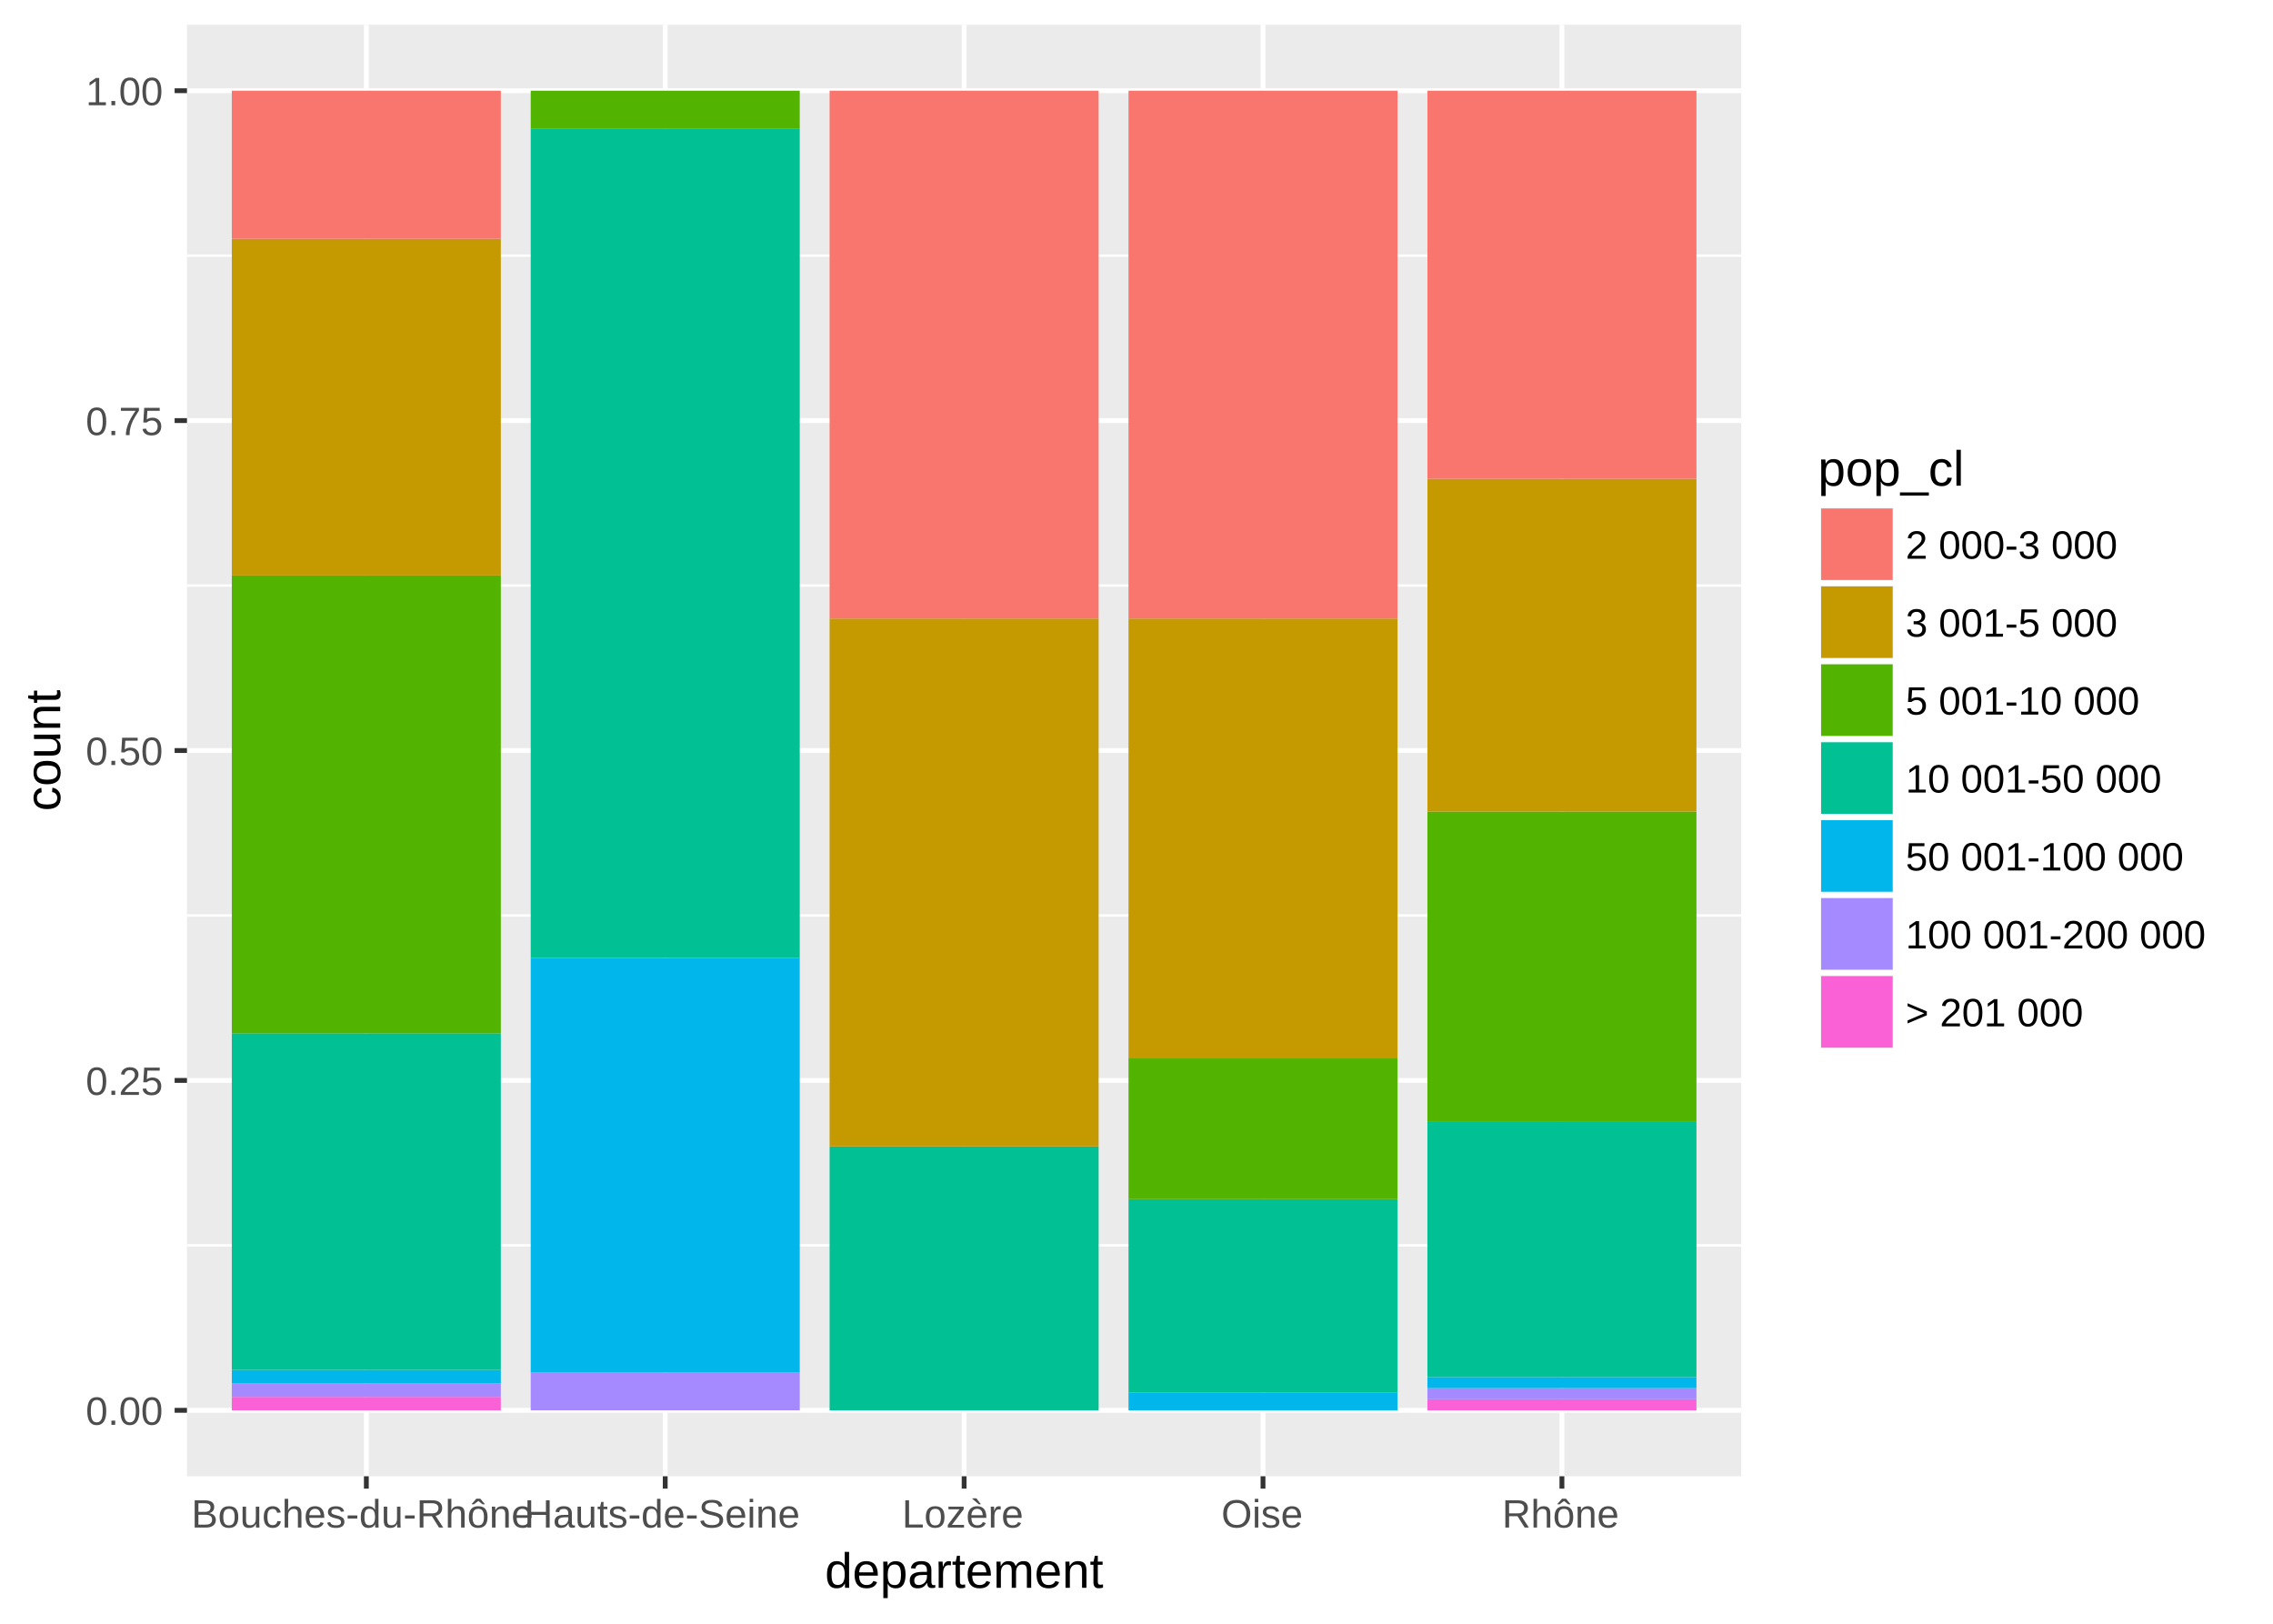
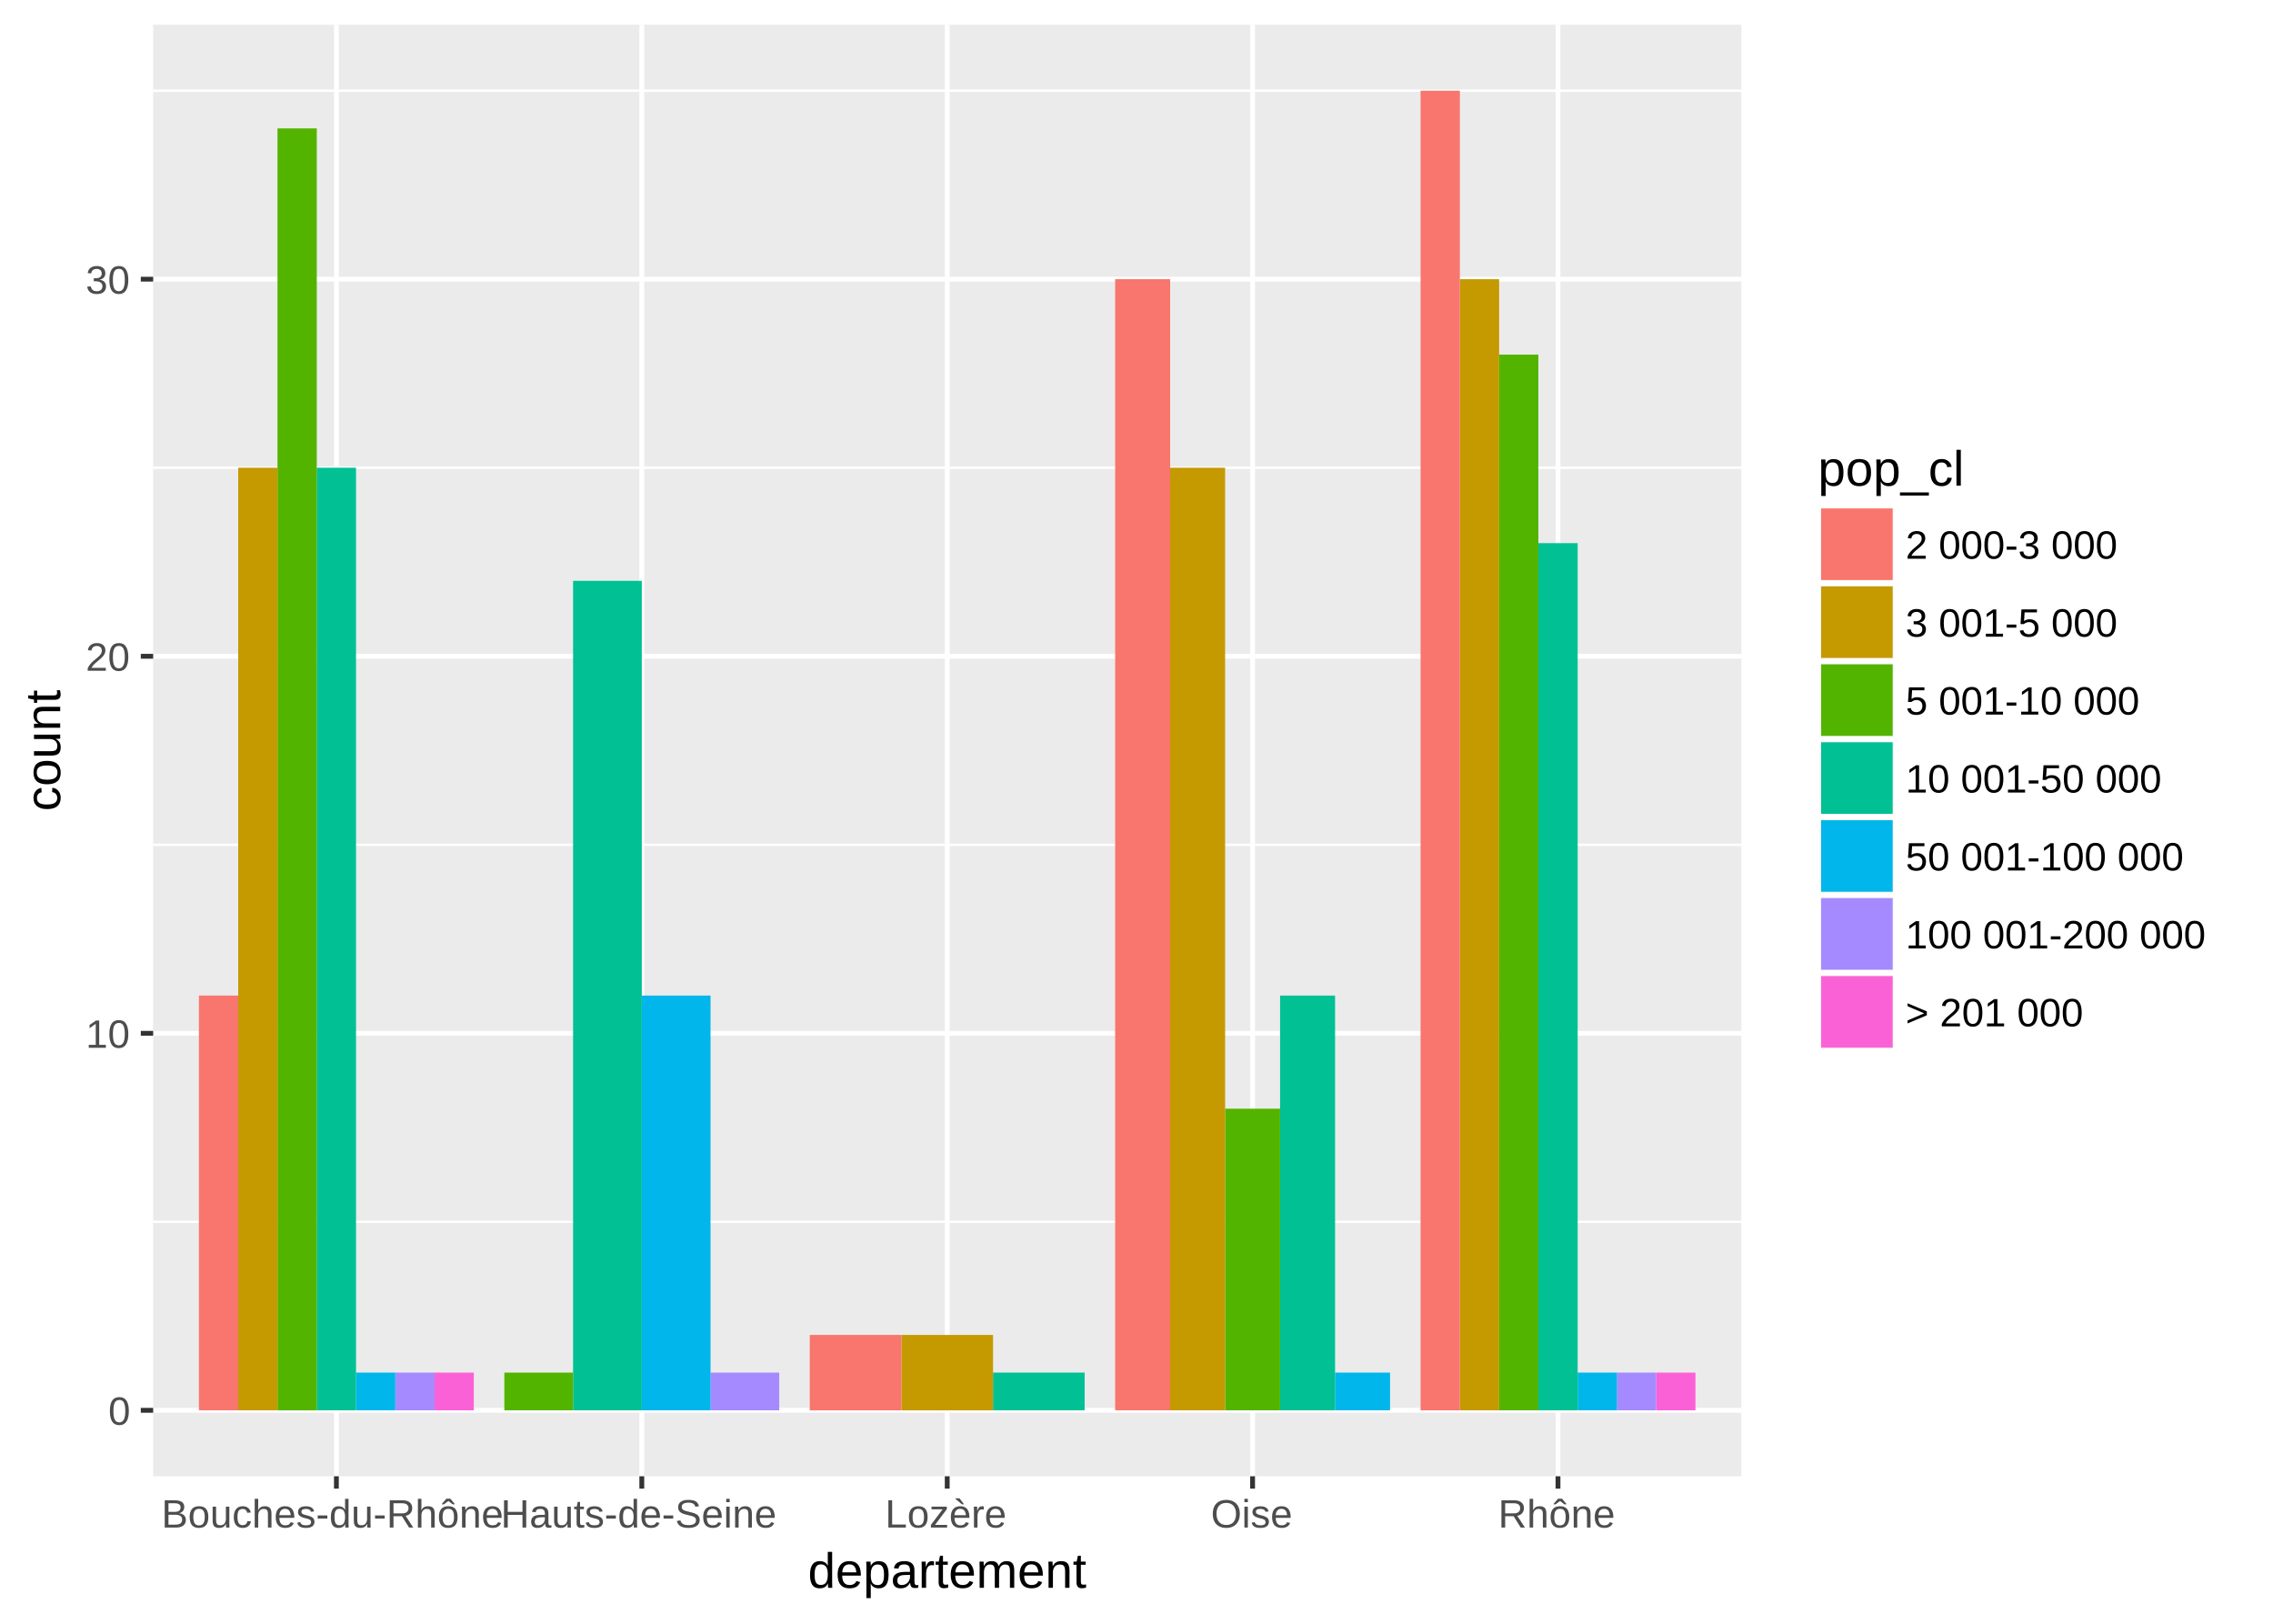
<svg xmlns="http://www.w3.org/2000/svg" viewBox="0 0 504.00 360.00">
  <defs>
    <style type="text/css">
    line, polyline, path, rect, circle {
      fill: none;
      stroke: #000000;
      stroke-linecap: round;
      stroke-linejoin: round;
      stroke-miterlimit: 10.00;
    }
  </style>
  </defs>
  <rect width="100%" height="100%" style="stroke: none; fill: #FFFFFF;" />
  <rect x="0.00" y="0.00" width="504.00" height="360.00" style="stroke-width: 1.07; stroke: #FFFFFF; fill: #FFFFFF;" />
  <defs>
-     <clipPath id="cpNDEuNDYyfDM4Ni4wOTV8MzI3LjMxM3w1LjQ3OTQ1">
-       <rect x="41.46" y="5.48" width="344.63" height="321.83" />
+     <clipPath id="cpMzMuOTU2MnwzODYuMDk1fDMyNy4zMTN8NS40Nzk0NQ==">
+       <rect x="33.96" y="5.48" width="352.14" height="321.83" />
    </clipPath>
  </defs>
-   <rect x="41.46" y="5.48" width="344.63" height="321.83" style="stroke-width: 1.07; stroke: none; fill: #EBEBEB;" clip-path="url(#cpNDEuNDYyfDM4Ni4wOTV8MzI3LjMxM3w1LjQ3OTQ1)" />
-   <polyline points="41.46,276.11 386.10,276.11 " style="stroke-width: 0.53; stroke: #FFFFFF; stroke-linecap: butt;" clip-path="url(#cpNDEuNDYyfDM4Ni4wOTV8MzI3LjMxM3w1LjQ3OTQ1)" />
-   <polyline points="41.46,202.97 386.10,202.97 " style="stroke-width: 0.53; stroke: #FFFFFF; stroke-linecap: butt;" clip-path="url(#cpNDEuNDYyfDM4Ni4wOTV8MzI3LjMxM3w1LjQ3OTQ1)" />
-   <polyline points="41.46,129.82 386.10,129.82 " style="stroke-width: 0.53; stroke: #FFFFFF; stroke-linecap: butt;" clip-path="url(#cpNDEuNDYyfDM4Ni4wOTV8MzI3LjMxM3w1LjQ3OTQ1)" />
-   <polyline points="41.46,56.68 386.10,56.68 " style="stroke-width: 0.53; stroke: #FFFFFF; stroke-linecap: butt;" clip-path="url(#cpNDEuNDYyfDM4Ni4wOTV8MzI3LjMxM3w1LjQ3OTQ1)" />
-   <polyline points="41.46,312.68 386.10,312.68 " style="stroke-width: 1.07; stroke: #FFFFFF; stroke-linecap: butt;" clip-path="url(#cpNDEuNDYyfDM4Ni4wOTV8MzI3LjMxM3w1LjQ3OTQ1)" />
-   <polyline points="41.46,239.54 386.10,239.54 " style="stroke-width: 1.07; stroke: #FFFFFF; stroke-linecap: butt;" clip-path="url(#cpNDEuNDYyfDM4Ni4wOTV8MzI3LjMxM3w1LjQ3OTQ1)" />
-   <polyline points="41.46,166.40 386.10,166.40 " style="stroke-width: 1.07; stroke: #FFFFFF; stroke-linecap: butt;" clip-path="url(#cpNDEuNDYyfDM4Ni4wOTV8MzI3LjMxM3w1LjQ3OTQ1)" />
-   <polyline points="41.46,93.25 386.10,93.25 " style="stroke-width: 1.07; stroke: #FFFFFF; stroke-linecap: butt;" clip-path="url(#cpNDEuNDYyfDM4Ni4wOTV8MzI3LjMxM3w1LjQ3OTQ1)" />
-   <polyline points="41.46,20.11 386.10,20.11 " style="stroke-width: 1.07; stroke: #FFFFFF; stroke-linecap: butt;" clip-path="url(#cpNDEuNDYyfDM4Ni4wOTV8MzI3LjMxM3w1LjQ3OTQ1)" />
-   <polyline points="81.23,327.31 81.23,5.48 " style="stroke-width: 1.07; stroke: #FFFFFF; stroke-linecap: butt;" clip-path="url(#cpNDEuNDYyfDM4Ni4wOTV8MzI3LjMxM3w1LjQ3OTQ1)" />
-   <polyline points="147.50,327.31 147.50,5.48 " style="stroke-width: 1.07; stroke: #FFFFFF; stroke-linecap: butt;" clip-path="url(#cpNDEuNDYyfDM4Ni4wOTV8MzI3LjMxM3w1LjQ3OTQ1)" />
-   <polyline points="213.78,327.31 213.78,5.48 " style="stroke-width: 1.07; stroke: #FFFFFF; stroke-linecap: butt;" clip-path="url(#cpNDEuNDYyfDM4Ni4wOTV8MzI3LjMxM3w1LjQ3OTQ1)" />
-   <polyline points="280.05,327.31 280.05,5.48 " style="stroke-width: 1.07; stroke: #FFFFFF; stroke-linecap: butt;" clip-path="url(#cpNDEuNDYyfDM4Ni4wOTV8MzI3LjMxM3w1LjQ3OTQ1)" />
-   <polyline points="346.33,327.31 346.33,5.48 " style="stroke-width: 1.07; stroke: #FFFFFF; stroke-linecap: butt;" clip-path="url(#cpNDEuNDYyfDM4Ni4wOTV8MzI3LjMxM3w1LjQ3OTQ1)" />
-   <rect x="51.40" y="309.70" width="59.65" height="2.99" style="stroke-width: 1.07; stroke: none; stroke-linecap: butt; fill: #FB61D7;" clip-path="url(#cpNDEuNDYyfDM4Ni4wOTV8MzI3LjMxM3w1LjQ3OTQ1)" />
-   <rect x="51.40" y="306.71" width="59.65" height="2.99" style="stroke-width: 1.07; stroke: none; stroke-linecap: butt; fill: #A58AFF;" clip-path="url(#cpNDEuNDYyfDM4Ni4wOTV8MzI3LjMxM3w1LjQ3OTQ1)" />
-   <rect x="51.40" y="303.73" width="59.65" height="2.99" style="stroke-width: 1.07; stroke: none; stroke-linecap: butt; fill: #00B6EB;" clip-path="url(#cpNDEuNDYyfDM4Ni4wOTV8MzI3LjMxM3w1LjQ3OTQ1)" />
-   <rect x="51.40" y="229.09" width="59.65" height="74.64" style="stroke-width: 1.07; stroke: none; stroke-linecap: butt; fill: #00C094;" clip-path="url(#cpNDEuNDYyfDM4Ni4wOTV8MzI3LjMxM3w1LjQ3OTQ1)" />
-   <rect x="51.40" y="127.59" width="59.65" height="101.51" style="stroke-width: 1.07; stroke: none; stroke-linecap: butt; fill: #53B400;" clip-path="url(#cpNDEuNDYyfDM4Ni4wOTV8MzI3LjMxM3w1LjQ3OTQ1)" />
-   <rect x="51.40" y="52.95" width="59.65" height="74.64" style="stroke-width: 1.07; stroke: none; stroke-linecap: butt; fill: #C49A00;" clip-path="url(#cpNDEuNDYyfDM4Ni4wOTV8MzI3LjMxM3w1LjQ3OTQ1)" />
-   <rect x="51.40" y="20.11" width="59.65" height="32.84" style="stroke-width: 1.07; stroke: none; stroke-linecap: butt; fill: #F8766D;" clip-path="url(#cpNDEuNDYyfDM4Ni4wOTV8MzI3LjMxM3w1LjQ3OTQ1)" />
-   <rect x="117.68" y="304.32" width="59.65" height="8.36" style="stroke-width: 1.07; stroke: none; stroke-linecap: butt; fill: #A58AFF;" clip-path="url(#cpNDEuNDYyfDM4Ni4wOTV8MzI3LjMxM3w1LjQ3OTQ1)" />
-   <rect x="117.68" y="212.37" width="59.65" height="91.95" style="stroke-width: 1.07; stroke: none; stroke-linecap: butt; fill: #00B6EB;" clip-path="url(#cpNDEuNDYyfDM4Ni4wOTV8MzI3LjMxM3w1LjQ3OTQ1)" />
-   <rect x="117.68" y="28.47" width="59.65" height="183.90" style="stroke-width: 1.07; stroke: none; stroke-linecap: butt; fill: #00C094;" clip-path="url(#cpNDEuNDYyfDM4Ni4wOTV8MzI3LjMxM3w1LjQ3OTQ1)" />
-   <rect x="117.68" y="20.11" width="59.65" height="8.36" style="stroke-width: 1.07; stroke: none; stroke-linecap: butt; fill: #53B400;" clip-path="url(#cpNDEuNDYyfDM4Ni4wOTV8MzI3LjMxM3w1LjQ3OTQ1)" />
-   <rect x="183.95" y="254.17" width="59.65" height="58.52" style="stroke-width: 1.07; stroke: none; stroke-linecap: butt; fill: #00C094;" clip-path="url(#cpNDEuNDYyfDM4Ni4wOTV8MzI3LjMxM3w1LjQ3OTQ1)" />
-   <rect x="183.95" y="137.14" width="59.65" height="117.03" style="stroke-width: 1.07; stroke: none; stroke-linecap: butt; fill: #C49A00;" clip-path="url(#cpNDEuNDYyfDM4Ni4wOTV8MzI3LjMxM3w1LjQ3OTQ1)" />
-   <rect x="183.95" y="20.11" width="59.65" height="117.03" style="stroke-width: 1.07; stroke: none; stroke-linecap: butt; fill: #F8766D;" clip-path="url(#cpNDEuNDYyfDM4Ni4wOTV8MzI3LjMxM3w1LjQ3OTQ1)" />
-   <rect x="250.23" y="308.78" width="59.65" height="3.90" style="stroke-width: 1.07; stroke: none; stroke-linecap: butt; fill: #00B6EB;" clip-path="url(#cpNDEuNDYyfDM4Ni4wOTV8MzI3LjMxM3w1LjQ3OTQ1)" />
-   <rect x="250.23" y="265.87" width="59.65" height="42.91" style="stroke-width: 1.07; stroke: none; stroke-linecap: butt; fill: #00C094;" clip-path="url(#cpNDEuNDYyfDM4Ni4wOTV8MzI3LjMxM3w1LjQ3OTQ1)" />
-   <rect x="250.23" y="234.66" width="59.65" height="31.21" style="stroke-width: 1.07; stroke: none; stroke-linecap: butt; fill: #53B400;" clip-path="url(#cpNDEuNDYyfDM4Ni4wOTV8MzI3LjMxM3w1LjQ3OTQ1)" />
-   <rect x="250.23" y="137.14" width="59.65" height="97.53" style="stroke-width: 1.07; stroke: none; stroke-linecap: butt; fill: #C49A00;" clip-path="url(#cpNDEuNDYyfDM4Ni4wOTV8MzI3LjMxM3w1LjQ3OTQ1)" />
-   <rect x="250.23" y="20.11" width="59.65" height="117.03" style="stroke-width: 1.07; stroke: none; stroke-linecap: butt; fill: #F8766D;" clip-path="url(#cpNDEuNDYyfDM4Ni4wOTV8MzI3LjMxM3w1LjQ3OTQ1)" />
-   <rect x="316.51" y="310.23" width="59.65" height="2.46" style="stroke-width: 1.07; stroke: none; stroke-linecap: butt; fill: #FB61D7;" clip-path="url(#cpNDEuNDYyfDM4Ni4wOTV8MzI3LjMxM3w1LjQ3OTQ1)" />
-   <rect x="316.51" y="307.77" width="59.65" height="2.46" style="stroke-width: 1.07; stroke: none; stroke-linecap: butt; fill: #A58AFF;" clip-path="url(#cpNDEuNDYyfDM4Ni4wOTV8MzI3LjMxM3w1LjQ3OTQ1)" />
-   <rect x="316.51" y="305.31" width="59.65" height="2.46" style="stroke-width: 1.07; stroke: none; stroke-linecap: butt; fill: #00B6EB;" clip-path="url(#cpNDEuNDYyfDM4Ni4wOTV8MzI3LjMxM3w1LjQ3OTQ1)" />
-   <rect x="316.51" y="248.76" width="59.65" height="56.55" style="stroke-width: 1.07; stroke: none; stroke-linecap: butt; fill: #00C094;" clip-path="url(#cpNDEuNDYyfDM4Ni4wOTV8MzI3LjMxM3w1LjQ3OTQ1)" />
-   <rect x="316.51" y="179.92" width="59.65" height="68.84" style="stroke-width: 1.07; stroke: none; stroke-linecap: butt; fill: #53B400;" clip-path="url(#cpNDEuNDYyfDM4Ni4wOTV8MzI3LjMxM3w1LjQ3OTQ1)" />
-   <rect x="316.51" y="106.16" width="59.65" height="73.76" style="stroke-width: 1.07; stroke: none; stroke-linecap: butt; fill: #C49A00;" clip-path="url(#cpNDEuNDYyfDM4Ni4wOTV8MzI3LjMxM3w1LjQ3OTQ1)" />
-   <rect x="316.51" y="20.11" width="59.65" height="86.05" style="stroke-width: 1.07; stroke: none; stroke-linecap: butt; fill: #F8766D;" clip-path="url(#cpNDEuNDYyfDM4Ni4wOTV8MzI3LjMxM3w1LjQ3OTQ1)" />
+   <rect x="33.96" y="5.48" width="352.14" height="321.83" style="stroke-width: 1.07; stroke: none; fill: #EBEBEB;" clip-path="url(#cpMzMuOTU2MnwzODYuMDk1fDMyNy4zMTN8NS40Nzk0NQ==)" />
+   <polyline points="33.96,270.89 386.10,270.89 " style="stroke-width: 0.53; stroke: #FFFFFF; stroke-linecap: butt;" clip-path="url(#cpMzMuOTU2MnwzODYuMDk1fDMyNy4zMTN8NS40Nzk0NQ==)" />
+   <polyline points="33.96,187.29 386.10,187.29 " style="stroke-width: 0.53; stroke: #FFFFFF; stroke-linecap: butt;" clip-path="url(#cpMzMuOTU2MnwzODYuMDk1fDMyNy4zMTN8NS40Nzk0NQ==)" />
+   <polyline points="33.96,103.70 386.10,103.70 " style="stroke-width: 0.53; stroke: #FFFFFF; stroke-linecap: butt;" clip-path="url(#cpMzMuOTU2MnwzODYuMDk1fDMyNy4zMTN8NS40Nzk0NQ==)" />
+   <polyline points="33.96,20.11 386.10,20.11 " style="stroke-width: 0.53; stroke: #FFFFFF; stroke-linecap: butt;" clip-path="url(#cpMzMuOTU2MnwzODYuMDk1fDMyNy4zMTN8NS40Nzk0NQ==)" />
+   <polyline points="33.96,312.68 386.10,312.68 " style="stroke-width: 1.07; stroke: #FFFFFF; stroke-linecap: butt;" clip-path="url(#cpMzMuOTU2MnwzODYuMDk1fDMyNy4zMTN8NS40Nzk0NQ==)" />
+   <polyline points="33.96,229.09 386.10,229.09 " style="stroke-width: 1.07; stroke: #FFFFFF; stroke-linecap: butt;" clip-path="url(#cpMzMuOTU2MnwzODYuMDk1fDMyNy4zMTN8NS40Nzk0NQ==)" />
+   <polyline points="33.96,145.50 386.10,145.50 " style="stroke-width: 1.07; stroke: #FFFFFF; stroke-linecap: butt;" clip-path="url(#cpMzMuOTU2MnwzODYuMDk1fDMyNy4zMTN8NS40Nzk0NQ==)" />
+   <polyline points="33.96,61.90 386.10,61.90 " style="stroke-width: 1.07; stroke: #FFFFFF; stroke-linecap: butt;" clip-path="url(#cpMzMuOTU2MnwzODYuMDk1fDMyNy4zMTN8NS40Nzk0NQ==)" />
+   <polyline points="74.59,327.31 74.59,5.48 " style="stroke-width: 1.07; stroke: #FFFFFF; stroke-linecap: butt;" clip-path="url(#cpMzMuOTU2MnwzODYuMDk1fDMyNy4zMTN8NS40Nzk0NQ==)" />
+   <polyline points="142.31,327.31 142.31,5.48 " style="stroke-width: 1.07; stroke: #FFFFFF; stroke-linecap: butt;" clip-path="url(#cpMzMuOTU2MnwzODYuMDk1fDMyNy4zMTN8NS40Nzk0NQ==)" />
+   <polyline points="210.03,327.31 210.03,5.48 " style="stroke-width: 1.07; stroke: #FFFFFF; stroke-linecap: butt;" clip-path="url(#cpMzMuOTU2MnwzODYuMDk1fDMyNy4zMTN8NS40Nzk0NQ==)" />
+   <polyline points="277.74,327.31 277.74,5.48 " style="stroke-width: 1.07; stroke: #FFFFFF; stroke-linecap: butt;" clip-path="url(#cpMzMuOTU2MnwzODYuMDk1fDMyNy4zMTN8NS40Nzk0NQ==)" />
+   <polyline points="345.46,327.31 345.46,5.48 " style="stroke-width: 1.07; stroke: #FFFFFF; stroke-linecap: butt;" clip-path="url(#cpMzMuOTU2MnwzODYuMDk1fDMyNy4zMTN8NS40Nzk0NQ==)" />
+   <rect x="96.35" y="304.32" width="8.71" height="8.36" style="stroke-width: 1.07; stroke: none; stroke-linecap: butt; fill: #FB61D7;" clip-path="url(#cpMzMuOTU2MnwzODYuMDk1fDMyNy4zMTN8NS40Nzk0NQ==)" />
+   <rect x="87.65" y="304.32" width="8.71" height="8.36" style="stroke-width: 1.07; stroke: none; stroke-linecap: butt; fill: #A58AFF;" clip-path="url(#cpMzMuOTU2MnwzODYuMDk1fDMyNy4zMTN8NS40Nzk0NQ==)" />
+   <rect x="78.94" y="304.32" width="8.71" height="8.36" style="stroke-width: 1.07; stroke: none; stroke-linecap: butt; fill: #00B6EB;" clip-path="url(#cpMzMuOTU2MnwzODYuMDk1fDMyNy4zMTN8NS40Nzk0NQ==)" />
+   <rect x="70.23" y="103.70" width="8.71" height="208.98" style="stroke-width: 1.07; stroke: none; stroke-linecap: butt; fill: #00C094;" clip-path="url(#cpMzMuOTU2MnwzODYuMDk1fDMyNy4zMTN8NS40Nzk0NQ==)" />
+   <rect x="61.53" y="28.47" width="8.71" height="284.22" style="stroke-width: 1.07; stroke: none; stroke-linecap: butt; fill: #53B400;" clip-path="url(#cpMzMuOTU2MnwzODYuMDk1fDMyNy4zMTN8NS40Nzk0NQ==)" />
+   <rect x="52.82" y="103.70" width="8.71" height="208.98" style="stroke-width: 1.07; stroke: none; stroke-linecap: butt; fill: #C49A00;" clip-path="url(#cpMzMuOTU2MnwzODYuMDk1fDMyNy4zMTN8NS40Nzk0NQ==)" />
+   <rect x="44.11" y="220.73" width="8.71" height="91.95" style="stroke-width: 1.07; stroke: none; stroke-linecap: butt; fill: #F8766D;" clip-path="url(#cpMzMuOTU2MnwzODYuMDk1fDMyNy4zMTN8NS40Nzk0NQ==)" />
+   <rect x="157.54" y="304.32" width="15.24" height="8.36" style="stroke-width: 1.07; stroke: none; stroke-linecap: butt; fill: #A58AFF;" clip-path="url(#cpMzMuOTU2MnwzODYuMDk1fDMyNy4zMTN8NS40Nzk0NQ==)" />
+   <rect x="142.31" y="220.73" width="15.24" height="91.95" style="stroke-width: 1.07; stroke: none; stroke-linecap: butt; fill: #00B6EB;" clip-path="url(#cpMzMuOTU2MnwzODYuMDk1fDMyNy4zMTN8NS40Nzk0NQ==)" />
+   <rect x="127.07" y="128.78" width="15.24" height="183.90" style="stroke-width: 1.07; stroke: none; stroke-linecap: butt; fill: #00C094;" clip-path="url(#cpMzMuOTU2MnwzODYuMDk1fDMyNy4zMTN8NS40Nzk0NQ==)" />
+   <rect x="111.83" y="304.32" width="15.24" height="8.36" style="stroke-width: 1.07; stroke: none; stroke-linecap: butt; fill: #53B400;" clip-path="url(#cpMzMuOTU2MnwzODYuMDk1fDMyNy4zMTN8NS40Nzk0NQ==)" />
+   <rect x="220.18" y="304.32" width="20.32" height="8.36" style="stroke-width: 1.07; stroke: none; stroke-linecap: butt; fill: #00C094;" clip-path="url(#cpMzMuOTU2MnwzODYuMDk1fDMyNy4zMTN8NS40Nzk0NQ==)" />
+   <rect x="199.87" y="295.97" width="20.32" height="16.72" style="stroke-width: 1.07; stroke: none; stroke-linecap: butt; fill: #C49A00;" clip-path="url(#cpMzMuOTU2MnwzODYuMDk1fDMyNy4zMTN8NS40Nzk0NQ==)" />
+   <rect x="179.55" y="295.97" width="20.32" height="16.72" style="stroke-width: 1.07; stroke: none; stroke-linecap: butt; fill: #F8766D;" clip-path="url(#cpMzMuOTU2MnwzODYuMDk1fDMyNy4zMTN8NS40Nzk0NQ==)" />
+   <rect x="296.03" y="304.32" width="12.19" height="8.36" style="stroke-width: 1.07; stroke: none; stroke-linecap: butt; fill: #00B6EB;" clip-path="url(#cpMzMuOTU2MnwzODYuMDk1fDMyNy4zMTN8NS40Nzk0NQ==)" />
+   <rect x="283.84" y="220.73" width="12.19" height="91.95" style="stroke-width: 1.07; stroke: none; stroke-linecap: butt; fill: #00C094;" clip-path="url(#cpMzMuOTU2MnwzODYuMDk1fDMyNy4zMTN8NS40Nzk0NQ==)" />
+   <rect x="271.65" y="245.81" width="12.19" height="66.87" style="stroke-width: 1.07; stroke: none; stroke-linecap: butt; fill: #53B400;" clip-path="url(#cpMzMuOTU2MnwzODYuMDk1fDMyNy4zMTN8NS40Nzk0NQ==)" />
+   <rect x="259.46" y="103.70" width="12.19" height="208.98" style="stroke-width: 1.07; stroke: none; stroke-linecap: butt; fill: #C49A00;" clip-path="url(#cpMzMuOTU2MnwzODYuMDk1fDMyNy4zMTN8NS40Nzk0NQ==)" />
+   <rect x="247.27" y="61.90" width="12.19" height="250.78" style="stroke-width: 1.07; stroke: none; stroke-linecap: butt; fill: #F8766D;" clip-path="url(#cpMzMuOTU2MnwzODYuMDk1fDMyNy4zMTN8NS40Nzk0NQ==)" />
+   <rect x="367.23" y="304.32" width="8.71" height="8.36" style="stroke-width: 1.07; stroke: none; stroke-linecap: butt; fill: #FB61D7;" clip-path="url(#cpMzMuOTU2MnwzODYuMDk1fDMyNy4zMTN8NS40Nzk0NQ==)" />
+   <rect x="358.52" y="304.32" width="8.71" height="8.36" style="stroke-width: 1.07; stroke: none; stroke-linecap: butt; fill: #A58AFF;" clip-path="url(#cpMzMuOTU2MnwzODYuMDk1fDMyNy4zMTN8NS40Nzk0NQ==)" />
+   <rect x="349.82" y="304.32" width="8.71" height="8.36" style="stroke-width: 1.07; stroke: none; stroke-linecap: butt; fill: #00B6EB;" clip-path="url(#cpMzMuOTU2MnwzODYuMDk1fDMyNy4zMTN8NS40Nzk0NQ==)" />
+   <rect x="341.11" y="120.42" width="8.71" height="192.26" style="stroke-width: 1.07; stroke: none; stroke-linecap: butt; fill: #00C094;" clip-path="url(#cpMzMuOTU2MnwzODYuMDk1fDMyNy4zMTN8NS40Nzk0NQ==)" />
+   <rect x="332.40" y="78.62" width="8.71" height="234.06" style="stroke-width: 1.07; stroke: none; stroke-linecap: butt; fill: #53B400;" clip-path="url(#cpMzMuOTU2MnwzODYuMDk1fDMyNy4zMTN8NS40Nzk0NQ==)" />
+   <rect x="323.70" y="61.90" width="8.71" height="250.78" style="stroke-width: 1.07; stroke: none; stroke-linecap: butt; fill: #C49A00;" clip-path="url(#cpMzMuOTU2MnwzODYuMDk1fDMyNy4zMTN8NS40Nzk0NQ==)" />
+   <rect x="314.99" y="20.11" width="8.71" height="292.58" style="stroke-width: 1.07; stroke: none; stroke-linecap: butt; fill: #F8766D;" clip-path="url(#cpMzMuOTU2MnwzODYuMDk1fDMyNy4zMTN8NS40Nzk0NQ==)" />
  <defs>
    <clipPath id="cpMHw1MDR8MzYwfDA=">
      <rect x="0.00" y="0.00" width="504.00" height="360.00" />
    </clipPath>
  </defs>
  <g clip-path="url(#cpMHw1MDR8MzYwfDA=)">
-     <text x="19.01" y="315.90" style="font-size: 8.80px; fill: #4D4D4D; font-family: Arial;" textLength="17.52px" lengthAdjust="spacingAndGlyphs">0.00</text>
+     <text x="24.02" y="315.90" style="font-size: 8.80px; fill: #4D4D4D; font-family: Arial;" textLength="5.01px" lengthAdjust="spacingAndGlyphs">0</text>
  </g>
  <g clip-path="url(#cpMHw1MDR8MzYwfDA=)">
-     <text x="19.01" y="242.76" style="font-size: 8.80px; fill: #4D4D4D; font-family: Arial;" textLength="17.52px" lengthAdjust="spacingAndGlyphs">0.25</text>
+     <text x="19.01" y="232.31" style="font-size: 8.80px; fill: #4D4D4D; font-family: Arial;" textLength="10.01px" lengthAdjust="spacingAndGlyphs">10</text>
  </g>
  <g clip-path="url(#cpMHw1MDR8MzYwfDA=)">
-     <text x="19.01" y="169.62" style="font-size: 8.80px; fill: #4D4D4D; font-family: Arial;" textLength="17.52px" lengthAdjust="spacingAndGlyphs">0.50</text>
+     <text x="19.01" y="148.72" style="font-size: 8.80px; fill: #4D4D4D; font-family: Arial;" textLength="10.01px" lengthAdjust="spacingAndGlyphs">20</text>
  </g>
  <g clip-path="url(#cpMHw1MDR8MzYwfDA=)">
-     <text x="19.01" y="96.47" style="font-size: 8.80px; fill: #4D4D4D; font-family: Arial;" textLength="17.52px" lengthAdjust="spacingAndGlyphs">0.75</text>
+     <text x="19.01" y="65.12" style="font-size: 8.80px; fill: #4D4D4D; font-family: Arial;" textLength="10.01px" lengthAdjust="spacingAndGlyphs">30</text>
+   </g>
+   <polyline points="31.22,312.68 33.96,312.68 " style="stroke-width: 1.07; stroke: #333333; stroke-linecap: butt;" clip-path="url(#cpMHw1MDR8MzYwfDA=)" />
+   <polyline points="31.22,229.09 33.96,229.09 " style="stroke-width: 1.07; stroke: #333333; stroke-linecap: butt;" clip-path="url(#cpMHw1MDR8MzYwfDA=)" />
+   <polyline points="31.22,145.50 33.96,145.50 " style="stroke-width: 1.07; stroke: #333333; stroke-linecap: butt;" clip-path="url(#cpMHw1MDR8MzYwfDA=)" />
+   <polyline points="31.22,61.90 33.96,61.90 " style="stroke-width: 1.07; stroke: #333333; stroke-linecap: butt;" clip-path="url(#cpMHw1MDR8MzYwfDA=)" />
+   <polyline points="74.59,330.05 74.59,327.31 " style="stroke-width: 1.07; stroke: #333333; stroke-linecap: butt;" clip-path="url(#cpMHw1MDR8MzYwfDA=)" />
+   <polyline points="142.31,330.05 142.31,327.31 " style="stroke-width: 1.07; stroke: #333333; stroke-linecap: butt;" clip-path="url(#cpMHw1MDR8MzYwfDA=)" />
+   <polyline points="210.03,330.05 210.03,327.31 " style="stroke-width: 1.07; stroke: #333333; stroke-linecap: butt;" clip-path="url(#cpMHw1MDR8MzYwfDA=)" />
+   <polyline points="277.74,330.05 277.74,327.31 " style="stroke-width: 1.07; stroke: #333333; stroke-linecap: butt;" clip-path="url(#cpMHw1MDR8MzYwfDA=)" />
+   <polyline points="345.46,330.05 345.46,327.31 " style="stroke-width: 1.07; stroke: #333333; stroke-linecap: butt;" clip-path="url(#cpMHw1MDR8MzYwfDA=)" />
+   <g clip-path="url(#cpMHw1MDR8MzYwfDA=)">
+     <text x="35.81" y="338.68" style="font-size: 8.80px; fill: #4D4D4D; font-family: Arial;" textLength="77.55px" lengthAdjust="spacingAndGlyphs">Bouches-du-Rhône</text>
  </g>
  <g clip-path="url(#cpMHw1MDR8MzYwfDA=)">
-     <text x="19.01" y="23.33" style="font-size: 8.80px; fill: #4D4D4D; font-family: Arial;" textLength="17.52px" lengthAdjust="spacingAndGlyphs">1.00</text>
-   </g>
-   <polyline points="38.72,312.68 41.46,312.68 " style="stroke-width: 1.07; stroke: #333333; stroke-linecap: butt;" clip-path="url(#cpMHw1MDR8MzYwfDA=)" />
-   <polyline points="38.72,239.54 41.46,239.54 " style="stroke-width: 1.07; stroke: #333333; stroke-linecap: butt;" clip-path="url(#cpMHw1MDR8MzYwfDA=)" />
-   <polyline points="38.72,166.40 41.46,166.40 " style="stroke-width: 1.07; stroke: #333333; stroke-linecap: butt;" clip-path="url(#cpMHw1MDR8MzYwfDA=)" />
-   <polyline points="38.72,93.25 41.46,93.25 " style="stroke-width: 1.07; stroke: #333333; stroke-linecap: butt;" clip-path="url(#cpMHw1MDR8MzYwfDA=)" />
-   <polyline points="38.72,20.11 41.46,20.11 " style="stroke-width: 1.07; stroke: #333333; stroke-linecap: butt;" clip-path="url(#cpMHw1MDR8MzYwfDA=)" />
-   <polyline points="81.23,330.05 81.23,327.31 " style="stroke-width: 1.07; stroke: #333333; stroke-linecap: butt;" clip-path="url(#cpMHw1MDR8MzYwfDA=)" />
-   <polyline points="147.50,330.05 147.50,327.31 " style="stroke-width: 1.07; stroke: #333333; stroke-linecap: butt;" clip-path="url(#cpMHw1MDR8MzYwfDA=)" />
-   <polyline points="213.78,330.05 213.78,327.31 " style="stroke-width: 1.07; stroke: #333333; stroke-linecap: butt;" clip-path="url(#cpMHw1MDR8MzYwfDA=)" />
-   <polyline points="280.05,330.05 280.05,327.31 " style="stroke-width: 1.07; stroke: #333333; stroke-linecap: butt;" clip-path="url(#cpMHw1MDR8MzYwfDA=)" />
-   <polyline points="346.33,330.05 346.33,327.31 " style="stroke-width: 1.07; stroke: #333333; stroke-linecap: butt;" clip-path="url(#cpMHw1MDR8MzYwfDA=)" />
-   <g clip-path="url(#cpMHw1MDR8MzYwfDA=)">
-     <text x="42.45" y="338.68" style="font-size: 8.80px; fill: #4D4D4D; font-family: Arial;" textLength="77.55px" lengthAdjust="spacingAndGlyphs">Bouches-du-Rhône</text>
+     <text x="111.04" y="338.68" style="font-size: 8.80px; fill: #4D4D4D; font-family: Arial;" textLength="62.53px" lengthAdjust="spacingAndGlyphs">Hauts-de-Seine</text>
  </g>
  <g clip-path="url(#cpMHw1MDR8MzYwfDA=)">
-     <text x="116.24" y="338.68" style="font-size: 8.80px; fill: #4D4D4D; font-family: Arial;" textLength="62.53px" lengthAdjust="spacingAndGlyphs">Hauts-de-Seine</text>
+     <text x="196.27" y="338.68" style="font-size: 8.80px; fill: #4D4D4D; font-family: Arial;" textLength="27.52px" lengthAdjust="spacingAndGlyphs">Lozère</text>
  </g>
  <g clip-path="url(#cpMHw1MDR8MzYwfDA=)">
-     <text x="200.02" y="338.68" style="font-size: 8.80px; fill: #4D4D4D; font-family: Arial;" textLength="27.52px" lengthAdjust="spacingAndGlyphs">Lozère</text>
+     <text x="268.49" y="338.68" style="font-size: 8.80px; fill: #4D4D4D; font-family: Arial;" textLength="18.51px" lengthAdjust="spacingAndGlyphs">Oise</text>
  </g>
  <g clip-path="url(#cpMHw1MDR8MzYwfDA=)">
-     <text x="270.80" y="338.68" style="font-size: 8.80px; fill: #4D4D4D; font-family: Arial;" textLength="18.51px" lengthAdjust="spacingAndGlyphs">Oise</text>
+     <text x="332.20" y="338.68" style="font-size: 8.80px; fill: #4D4D4D; font-family: Arial;" textLength="26.52px" lengthAdjust="spacingAndGlyphs">Rhône</text>
  </g>
  <g clip-path="url(#cpMHw1MDR8MzYwfDA=)">
-     <text x="333.07" y="338.68" style="font-size: 8.80px; fill: #4D4D4D; font-family: Arial;" textLength="26.52px" lengthAdjust="spacingAndGlyphs">Rhône</text>
-   </g>
-   <g clip-path="url(#cpMHw1MDR8MzYwfDA=)">
-     <text x="182.90" y="352.04" style="font-size: 11.00px; font-family: Arial;" textLength="61.76px" lengthAdjust="spacingAndGlyphs">departement</text>
+     <text x="179.14" y="352.04" style="font-size: 11.00px; font-family: Arial;" textLength="61.76px" lengthAdjust="spacingAndGlyphs">departement</text>
  </g>
  <g clip-path="url(#cpMHw1MDR8MzYwfDA=)">
    <text transform="translate(13.35,179.85) rotate(-90)" style="font-size: 11.00px; font-family: Arial;" textLength="26.91px" lengthAdjust="spacingAndGlyphs">count</text>
  </g>
  <rect x="397.43" y="94.14" width="101.09" height="144.52" style="stroke-width: 1.07; stroke: none; fill: #FFFFFF;" clip-path="url(#cpMHw1MDR8MzYwfDA=)" />
  <g clip-path="url(#cpMHw1MDR8MzYwfDA=)">
    <text x="403.10" y="107.69" style="font-size: 11.00px; font-family: Arial;" textLength="32.41px" lengthAdjust="spacingAndGlyphs">pop_cl</text>
  </g>
  <rect x="403.10" y="112.03" width="17.28" height="17.28" style="stroke-width: 1.07; stroke: #FFFFFF; fill: #F2F2F2;" clip-path="url(#cpMHw1MDR8MzYwfDA=)" />
  <rect x="403.81" y="112.73" width="15.86" height="15.86" style="stroke-width: 1.07; stroke: none; stroke-linejoin: miter; fill: #F8766D;" clip-path="url(#cpMHw1MDR8MzYwfDA=)" />
  <rect x="403.10" y="129.31" width="17.28" height="17.28" style="stroke-width: 1.07; stroke: #FFFFFF; fill: #F2F2F2;" clip-path="url(#cpMHw1MDR8MzYwfDA=)" />
  <rect x="403.81" y="130.01" width="15.86" height="15.86" style="stroke-width: 1.07; stroke: none; stroke-linejoin: miter; fill: #C49A00;" clip-path="url(#cpMHw1MDR8MzYwfDA=)" />
  <rect x="403.10" y="146.59" width="17.28" height="17.28" style="stroke-width: 1.07; stroke: #FFFFFF; fill: #F2F2F2;" clip-path="url(#cpMHw1MDR8MzYwfDA=)" />
  <rect x="403.81" y="147.29" width="15.86" height="15.86" style="stroke-width: 1.07; stroke: none; stroke-linejoin: miter; fill: #53B400;" clip-path="url(#cpMHw1MDR8MzYwfDA=)" />
  <rect x="403.10" y="163.87" width="17.28" height="17.28" style="stroke-width: 1.07; stroke: #FFFFFF; fill: #F2F2F2;" clip-path="url(#cpMHw1MDR8MzYwfDA=)" />
  <rect x="403.81" y="164.57" width="15.86" height="15.86" style="stroke-width: 1.07; stroke: none; stroke-linejoin: miter; fill: #00C094;" clip-path="url(#cpMHw1MDR8MzYwfDA=)" />
  <rect x="403.10" y="181.15" width="17.28" height="17.28" style="stroke-width: 1.07; stroke: #FFFFFF; fill: #F2F2F2;" clip-path="url(#cpMHw1MDR8MzYwfDA=)" />
  <rect x="403.81" y="181.85" width="15.86" height="15.86" style="stroke-width: 1.07; stroke: none; stroke-linejoin: miter; fill: #00B6EB;" clip-path="url(#cpMHw1MDR8MzYwfDA=)" />
  <rect x="403.10" y="198.43" width="17.28" height="17.28" style="stroke-width: 1.07; stroke: #FFFFFF; fill: #F2F2F2;" clip-path="url(#cpMHw1MDR8MzYwfDA=)" />
  <rect x="403.81" y="199.13" width="15.86" height="15.86" style="stroke-width: 1.07; stroke: none; stroke-linejoin: miter; fill: #A58AFF;" clip-path="url(#cpMHw1MDR8MzYwfDA=)" />
  <rect x="403.10" y="215.71" width="17.28" height="17.28" style="stroke-width: 1.07; stroke: #FFFFFF; fill: #F2F2F2;" clip-path="url(#cpMHw1MDR8MzYwfDA=)" />
  <rect x="403.81" y="216.41" width="15.86" height="15.86" style="stroke-width: 1.07; stroke: none; stroke-linejoin: miter; fill: #FB61D7;" clip-path="url(#cpMHw1MDR8MzYwfDA=)" />
  <g clip-path="url(#cpMHw1MDR8MzYwfDA=)">
    <text x="422.54" y="123.88" style="font-size: 8.80px; font-family: Arial;" textLength="48.04px" lengthAdjust="spacingAndGlyphs">2 000-3 000</text>
  </g>
  <g clip-path="url(#cpMHw1MDR8MzYwfDA=)">
    <text x="422.54" y="141.16" style="font-size: 8.80px; font-family: Arial;" textLength="48.04px" lengthAdjust="spacingAndGlyphs">3 001-5 000</text>
  </g>
  <g clip-path="url(#cpMHw1MDR8MzYwfDA=)">
    <text x="422.54" y="158.44" style="font-size: 8.80px; font-family: Arial;" textLength="53.05px" lengthAdjust="spacingAndGlyphs">5 001-10 000</text>
  </g>
  <g clip-path="url(#cpMHw1MDR8MzYwfDA=)">
    <text x="422.54" y="175.72" style="font-size: 8.80px; font-family: Arial;" textLength="58.05px" lengthAdjust="spacingAndGlyphs">10 001-50 000</text>
  </g>
  <g clip-path="url(#cpMHw1MDR8MzYwfDA=)">
    <text x="422.54" y="193.00" style="font-size: 8.80px; font-family: Arial;" textLength="63.06px" lengthAdjust="spacingAndGlyphs">50 001-100 000</text>
  </g>
  <g clip-path="url(#cpMHw1MDR8MzYwfDA=)">
    <text x="422.54" y="210.28" style="font-size: 8.80px; font-family: Arial;" textLength="68.06px" lengthAdjust="spacingAndGlyphs">100 001-200 000</text>
  </g>
  <g clip-path="url(#cpMHw1MDR8MzYwfDA=)">
    <text x="422.54" y="227.56" style="font-size: 8.80px; font-family: Arial;" textLength="40.29px" lengthAdjust="spacingAndGlyphs">&gt; 201 000</text>
  </g>
</svg>
